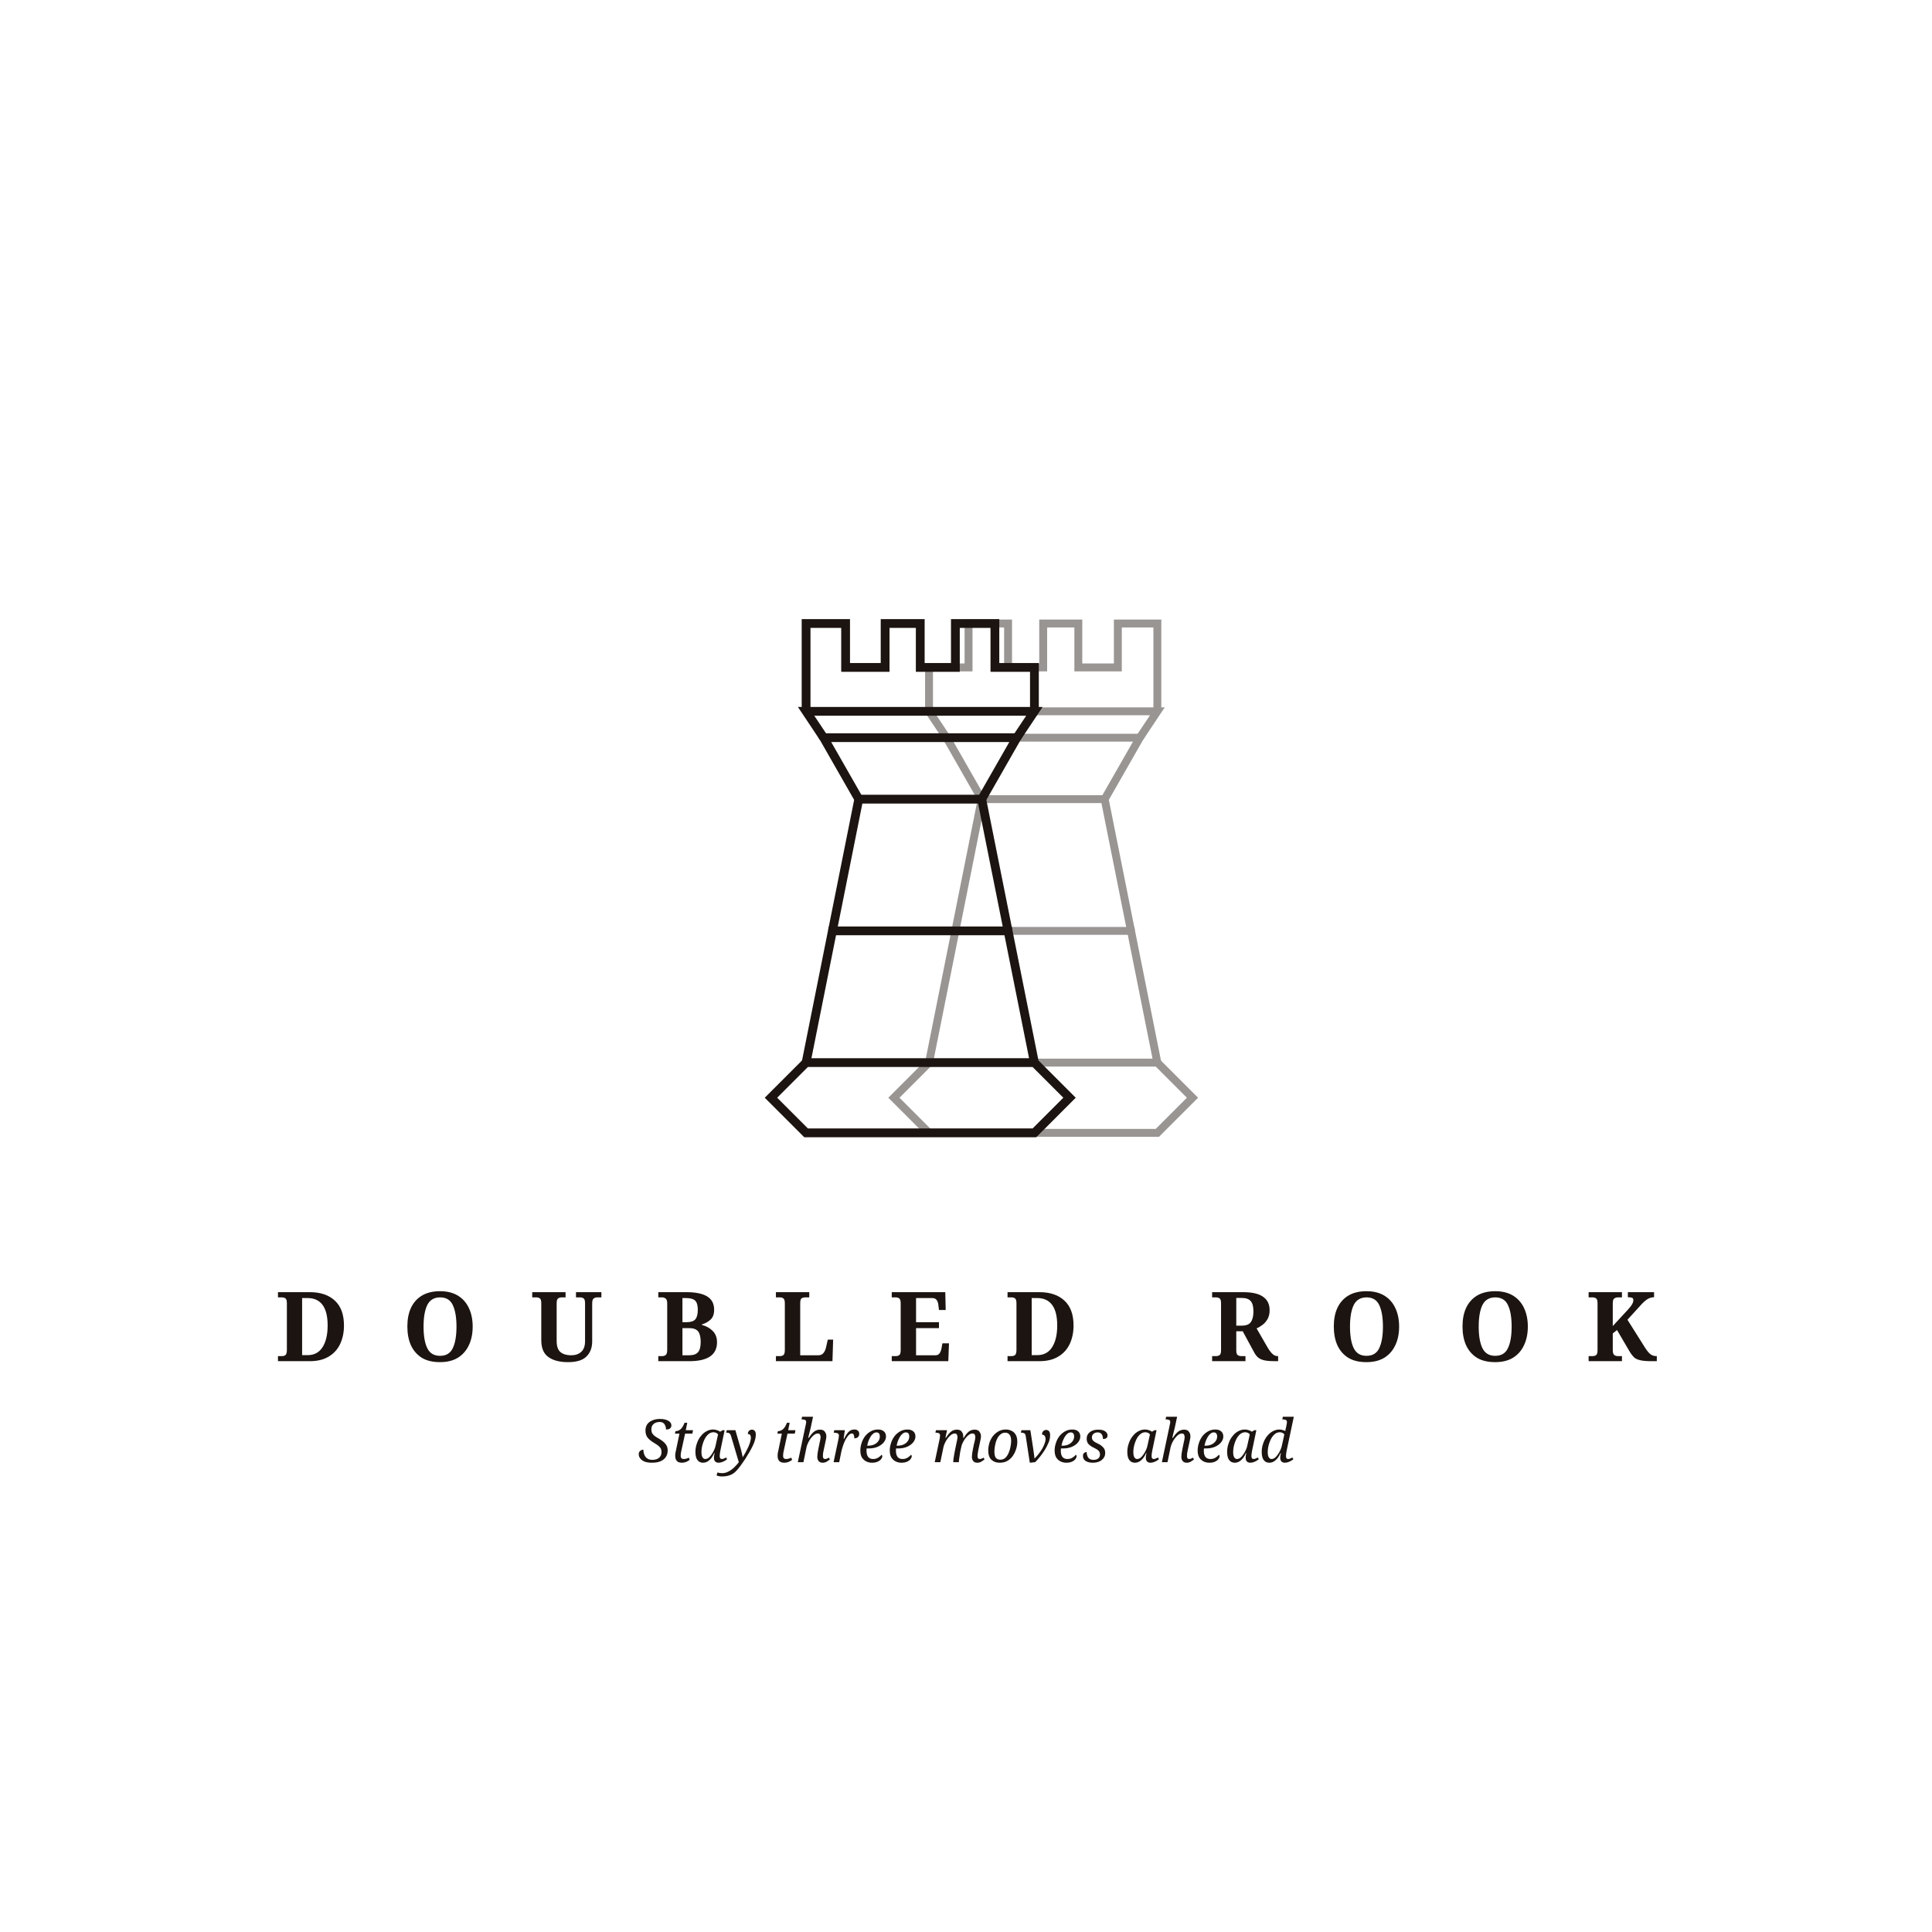
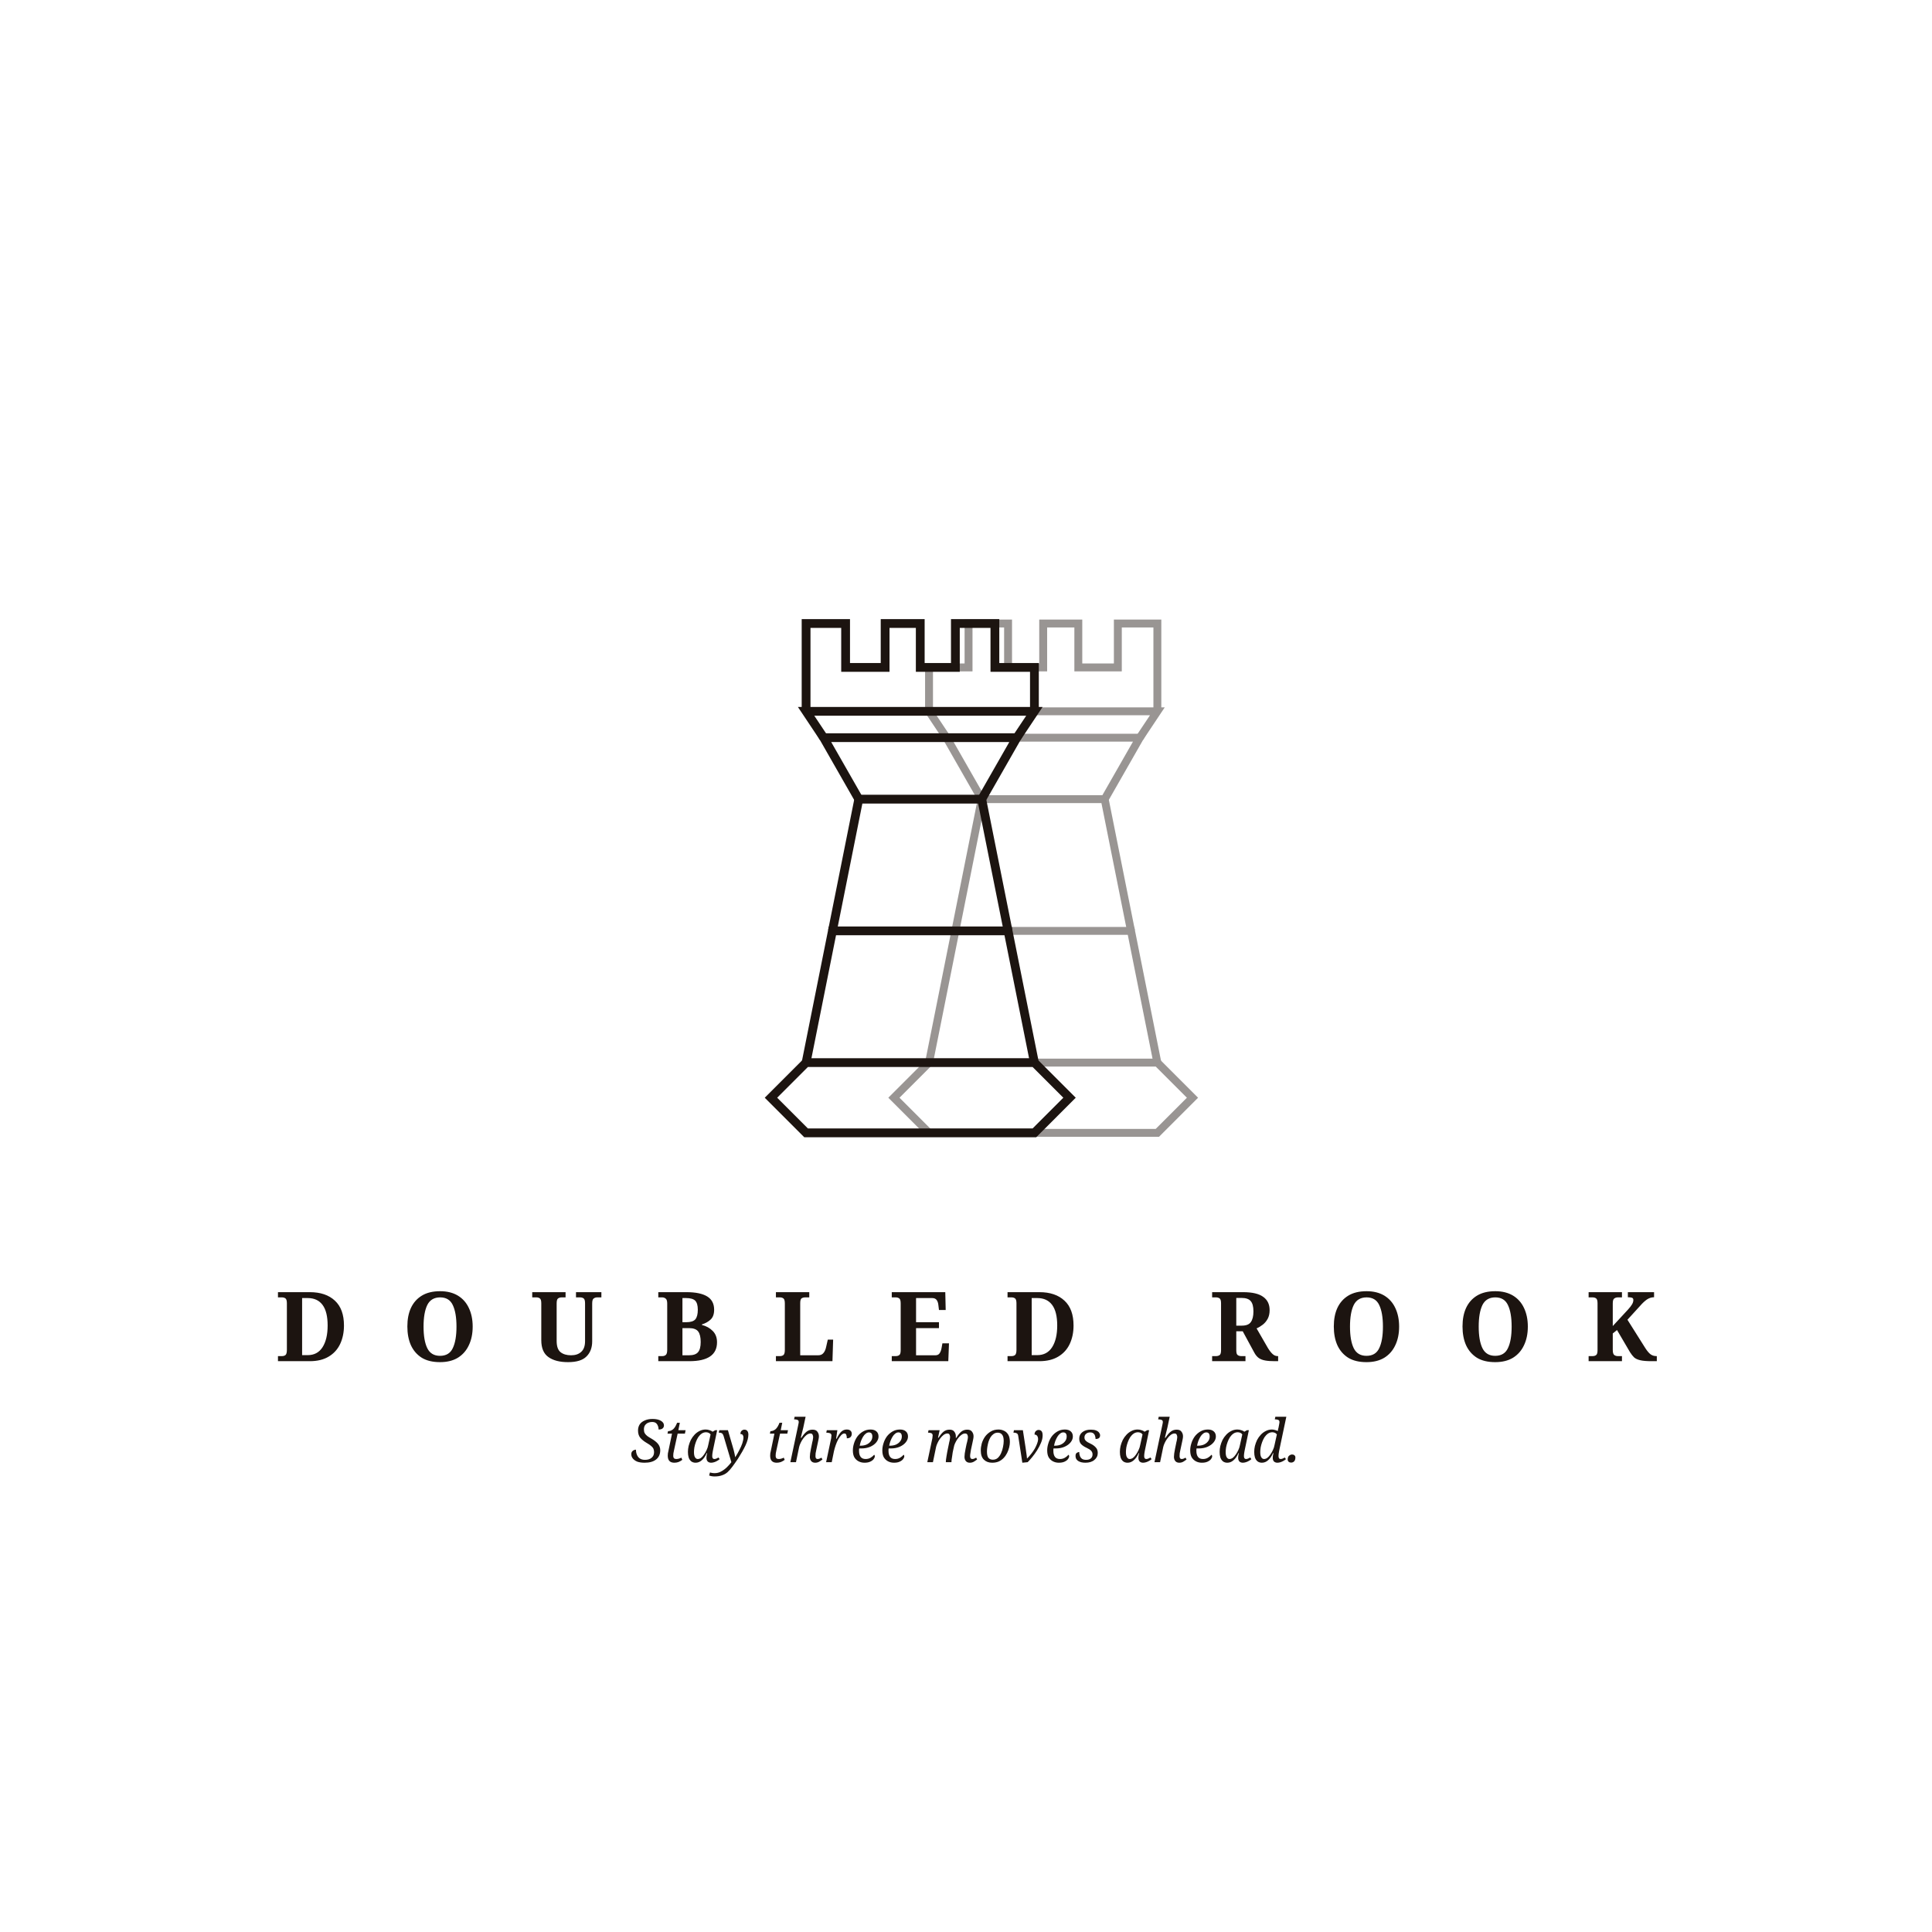
<svg xmlns="http://www.w3.org/2000/svg" width="1200" height="1200" viewBox="0 0 220 220" fill="none" version="1.1" id="svg12">
  <defs id="defs12" />
  <g stroke="#1c1410" fill="none" transform="translate(49.79044,20)" id="g6">
    <path d="m 38,105 4,-4 h 26 l 4,4 -4,4 H 42 Z" stroke-width="1" id="path1" />
    <path d="m 42,101 3,-15 h 20 l 3,15" stroke-width="1" id="path2" />
    <path d="m 45,86 3,-15 h 14 l 3,15" stroke-width="1" id="path3" />
    <path d="m 48,71 -4,-7 h 22 l -4,7" stroke-width="1" id="path4" />
    <path d="m 44,64 -2,-3 h 26 l -2,3" stroke-width="1" id="path5" />
    <path d="M 42,61 V 51 h 4.5 v 5 H 51 v -5 h 4 v 5 h 4 v -5 h 4.5 v 5 H 68 v 5" stroke-width="1" id="path6" />
  </g>
  <g stroke="#1c1410" fill="none" opacity="0.45" transform="matrix(-1,0,0,1,173.7904,20)" id="g12">
    <path d="m 38,105 4,-4 h 26 l 4,4 -4,4 H 42 Z" stroke-width="0.9" id="path7" />
    <path d="m 42,101 3,-15 h 20 l 3,15" stroke-width="0.9" id="path8" />
    <path d="m 45,86 3,-15 h 14 l 3,15" stroke-width="0.9" id="path9" />
    <path d="m 48,71 -4,-7 h 22 l -4,7" stroke-width="0.9" id="path10" />
    <path d="m 44,64 -2,-3 h 26 l -2,3" stroke-width="0.9" id="path11" />
    <path d="M 42,61 V 51 h 4.5 v 5 H 51 v -5 h 4 v 5 h 4 v -5 h 4.5 v 5 H 68 v 5" stroke-width="0.9" id="path12" />
  </g>
  <text font-family="DM Serif Display, serif" font-weight="600" font-size="11" letter-spacing="6" fill="#1C1410" text-anchor="middle" x="110" y="155" id="text12">DOUBLED ROOK</text>
-   <text font-family="Playfair Display, serif" font-style="italic" font-size="6.8" fill="#1C1410" text-anchor="middle" x="110" y="166.5">Stay three moves ahead</text>
+   <text font-family="Playfair Display, serif" font-style="italic" font-size="6.8" fill="#1C1410" text-anchor="middle" x="110" y="166.5">Stay three moves ahead.</text>
</svg>
